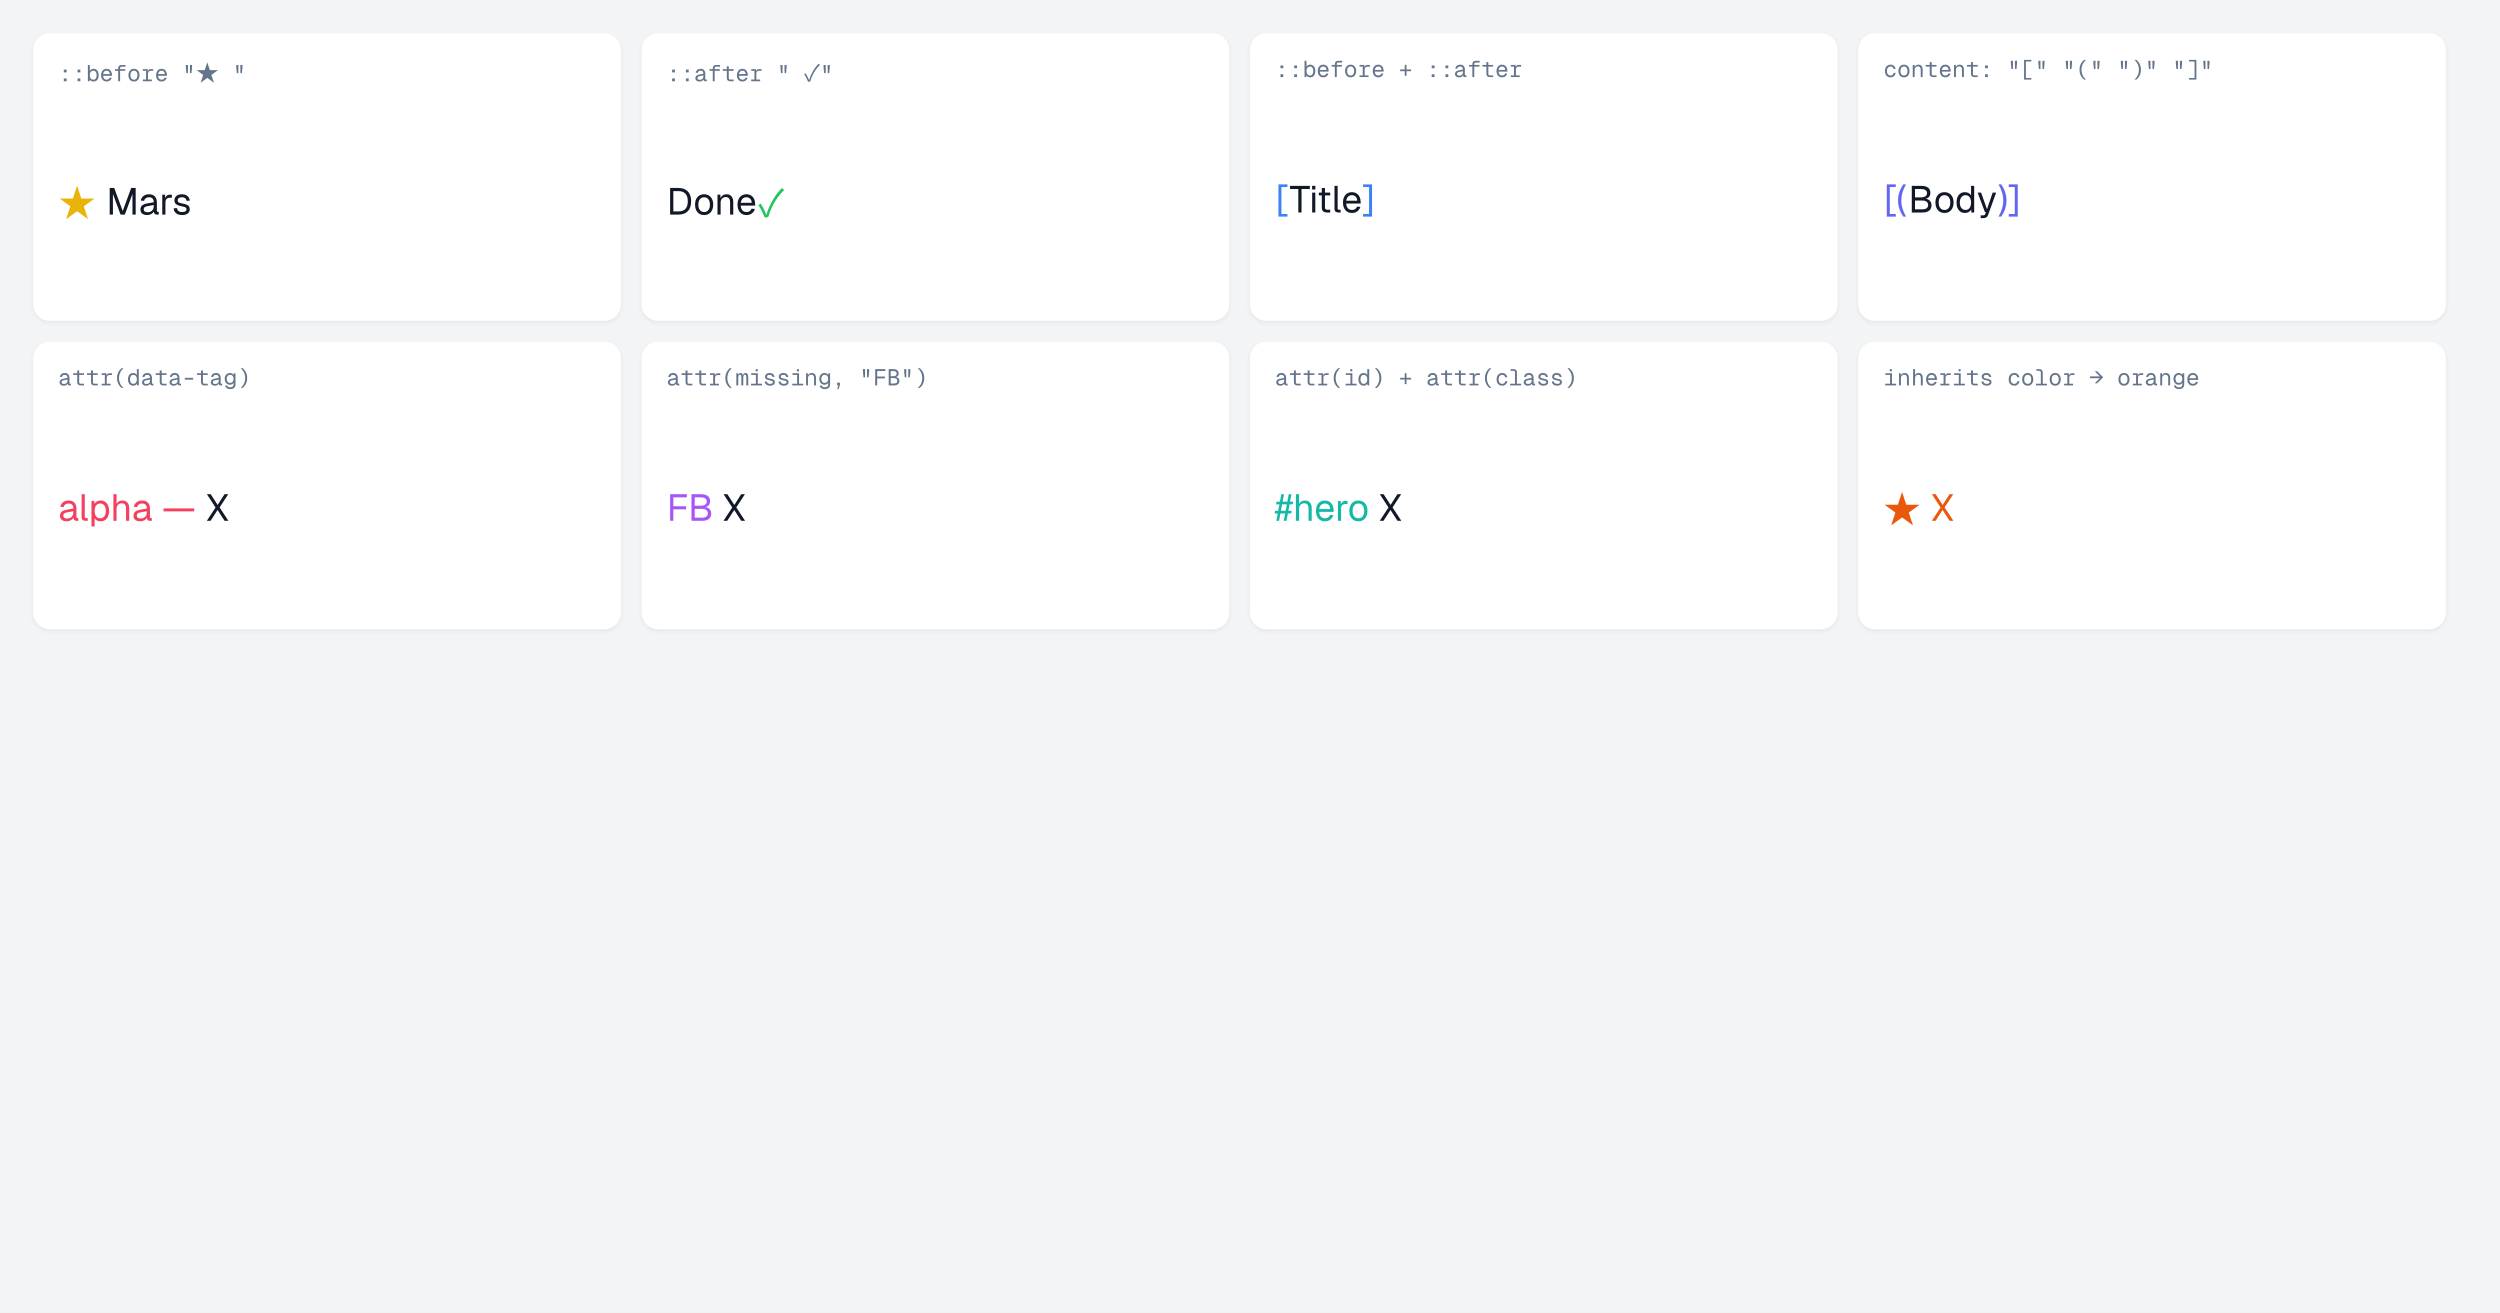
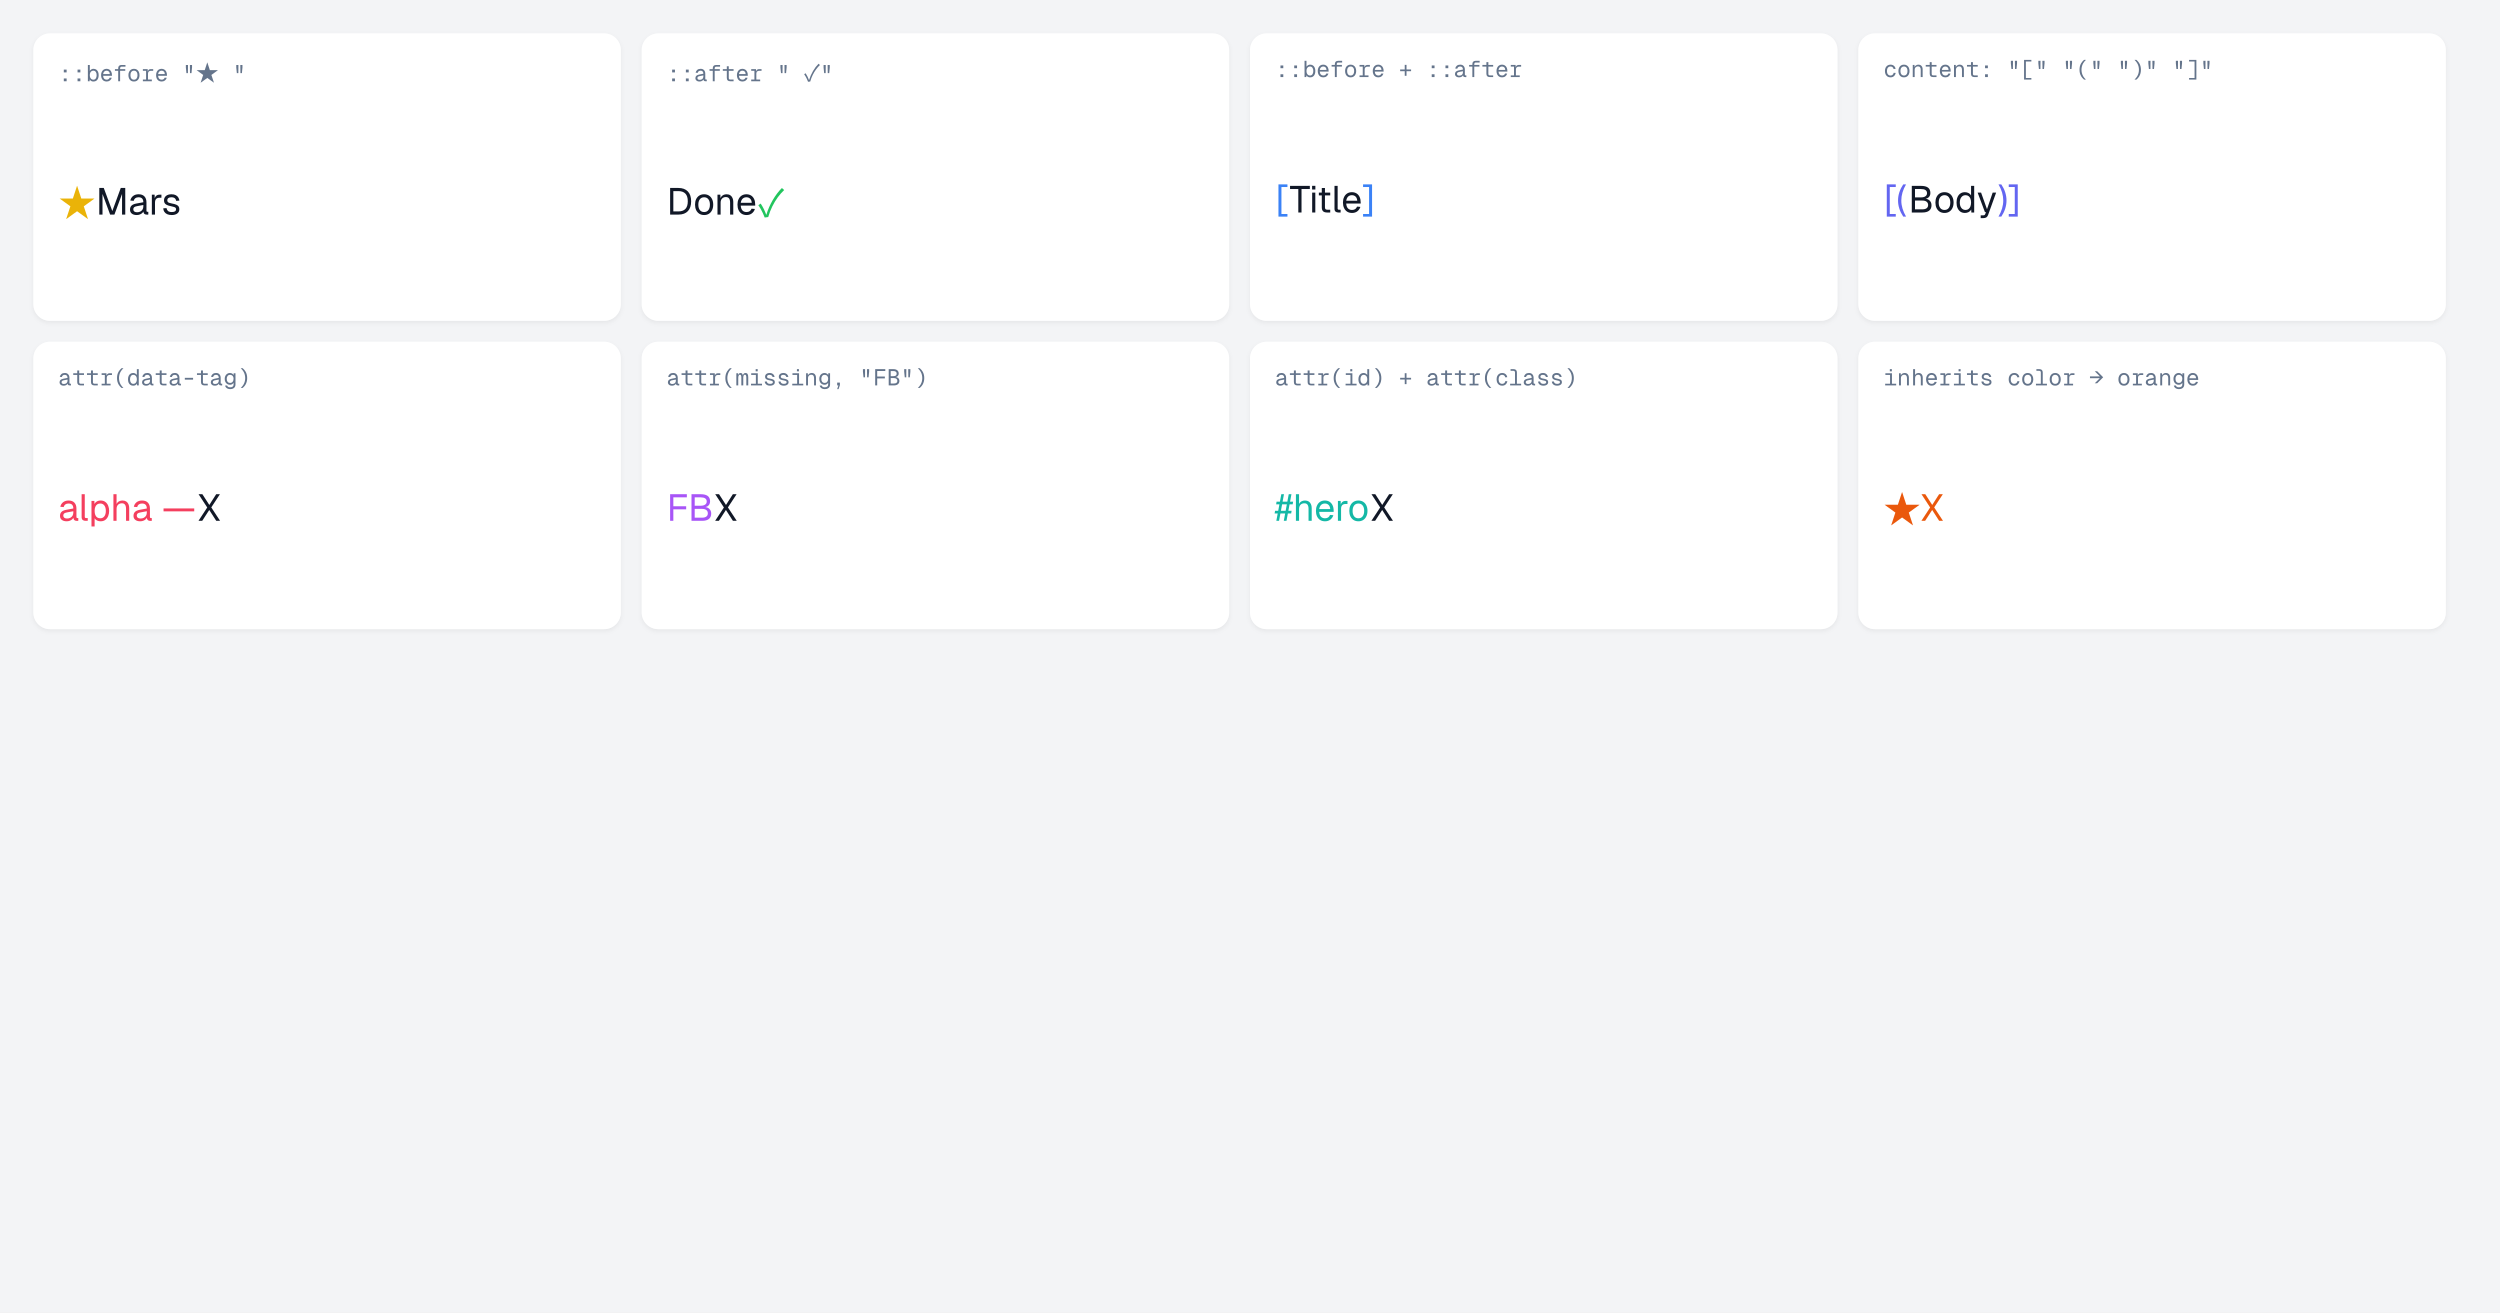
<svg xmlns="http://www.w3.org/2000/svg" width="1200" height="630" viewBox="0 0 1200 630">
  <rect x="0" y="0" width="1200" height="630" fill="#f3f4f6" />
  <clipPath id="cp0">
    <path d="M-1000000-1000000H1000000V1000000H-1000000ZM24 16h266c4.42 0 8 3.58 8 8v122c0 4.42-3.58 8-8 8h-266c-4.42 0-8-3.58-8-8v-122c0-4.42 3.58-8 8-8Z" clip-rule="evenodd" />
  </clipPath>
  <g clip-path="url(#cp0)">
    <filter id="bl1">
      <feGaussianBlur stdDeviation="1" />
    </filter>
    <g filter="url(#bl1)">
      <path d="M24 17h266c4.42 0 8 3.58 8 8v122c0 4.42-3.58 8-8 8h-266c-4.42 0-8-3.58-8-8v-122c0-4.42 3.58-8 8-8Z" fill="#000" fill-opacity=".051" />
    </g>
  </g>
  <path d="M24 16h266c4.42 0 8 3.58 8 8v122c0 4.42-3.58 8-8 8h-266c-4.42 0-8-3.58-8-8v-122c0-4.42 3.58-8 8-8Z" fill="#fff" />
  <g fill="#64748b">
    <use href="#g0" x="28" y="39" />
    <use href="#g0" x="34.6" y="39" />
    <use href="#g1" x="41.2" y="39" />
    <use href="#g2" x="47.8" y="39" />
    <use href="#g3" x="54.4" y="39" />
    <use href="#g4" x="61" y="39" />
    <use href="#g5" x="67.6" y="39" />
    <use href="#g2" x="74.2" y="39" />
    <use href="#g6" x="87.4" y="39" />
  </g>
  <use href="#g7" x="94" y="39" fill="#64748b" />
  <use href="#g6" x="111.6" y="39" fill="#64748b" />
  <use href="#g8" x="28" y="104" fill="#eab308" />
  <g fill="#111827">
-     <use href="#g9" x="51" y="103" />
-     <use href="#g10" x="66.61" y="103" />
-     <use href="#g11" x="76.45" y="103" />
-     <use href="#g12" x="82.55" y="103" />
+     <use href="#g9" x="46" y="103" />
+     <use href="#g10" x="61.61" y="103" />
+     <use href="#g11" x="71.45" y="103" />
+     <use href="#g12" x="77.55" y="103" />
  </g>
  <clipPath id="cp2">
    <path d="M-1000000-1000000H1000000V1000000H-1000000ZM316 16h266c4.42 0 8 3.58 8 8v122c0 4.42-3.58 8-8 8h-266c-4.42 0-8-3.58-8-8v-122c0-4.42 3.58-8 8-8Z" clip-rule="evenodd" />
  </clipPath>
  <g clip-path="url(#cp2)">
    <filter id="bl3">
      <feGaussianBlur stdDeviation="1" />
    </filter>
    <g filter="url(#bl3)">
      <path d="M316 17h266c4.42 0 8 3.58 8 8v122c0 4.42-3.58 8-8 8h-266c-4.42 0-8-3.58-8-8v-122c0-4.42 3.58-8 8-8Z" fill="#000" fill-opacity=".051" />
    </g>
  </g>
  <path d="M316 16h266c4.42 0 8 3.58 8 8v122c0 4.42-3.58 8-8 8h-266c-4.42 0-8-3.58-8-8v-122c0-4.42 3.58-8 8-8Z" fill="#fff" />
  <g fill="#64748b">
    <use href="#g0" x="320" y="39" />
    <use href="#g0" x="326.6" y="39" />
    <use href="#g13" x="333.2" y="39" />
    <use href="#g3" x="339.8" y="39" />
    <use href="#g14" x="346.4" y="39" />
    <use href="#g2" x="353" y="39" />
    <use href="#g5" x="359.6" y="39" />
    <use href="#g6" x="372.8" y="39" />
  </g>
  <use href="#g15" x="386" y="39" fill="#64748b" />
  <use href="#g6" x="393.51" y="39" fill="#64748b" />
  <g fill="#111827">
    <use href="#g16" x="320" y="103" />
    <use href="#g17" x="332.82" y="103" />
    <use href="#g18" x="342.95" y="103" />
    <use href="#g19" x="353.19" y="103" />
  </g>
  <use href="#g20" x="364" y="104" fill="#22c55e" />
  <clipPath id="cp4">
    <path d="M-1000000-1000000H1000000V1000000H-1000000ZM608 16h266c4.42 0 8 3.58 8 8v122c0 4.42-3.58 8-8 8h-266c-4.42 0-8-3.58-8-8v-122c0-4.42 3.58-8 8-8Z" clip-rule="evenodd" />
  </clipPath>
  <g clip-path="url(#cp4)">
    <filter id="bl5">
      <feGaussianBlur stdDeviation="1" />
    </filter>
    <g filter="url(#bl5)">
      <path d="M608 17h266c4.42 0 8 3.58 8 8v122c0 4.42-3.58 8-8 8h-266c-4.42 0-8-3.58-8-8v-122c0-4.42 3.58-8 8-8Z" fill="#000" fill-opacity=".051" />
    </g>
  </g>
  <path d="M608 16h266c4.42 0 8 3.58 8 8v122c0 4.42-3.58 8-8 8h-266c-4.42 0-8-3.58-8-8v-122c0-4.42 3.58-8 8-8Z" fill="#fff" />
  <g fill="#64748b">
    <use href="#g0" x="612" y="37" />
    <use href="#g0" x="618.6" y="37" />
    <use href="#g1" x="625.2" y="37" />
    <use href="#g2" x="631.8" y="37" />
    <use href="#g3" x="638.4" y="37" />
    <use href="#g4" x="645" y="37" />
    <use href="#g5" x="651.6" y="37" />
    <use href="#g2" x="658.2" y="37" />
    <use href="#g21" x="671.4" y="37" />
    <use href="#g0" x="684.6" y="37" />
    <use href="#g0" x="691.2" y="37" />
    <use href="#g13" x="697.8" y="37" />
    <use href="#g3" x="704.4" y="37" />
    <use href="#g14" x="711" y="37" />
    <use href="#g2" x="717.6" y="37" />
    <use href="#g5" x="724.2" y="37" />
  </g>
  <use href="#g22" x="612" y="102" fill="#3b82f6" />
  <g fill="#111827">
    <use href="#g23" x="619" y="102" />
    <use href="#g24" x="628.4" y="102" />
    <use href="#g25" x="632.07" y="102" />
    <use href="#g26" x="639.12" y="102" />
    <use href="#g19" x="643.82" y="102" />
  </g>
  <use href="#g27" x="654" y="102" fill="#3b82f6" />
  <clipPath id="cp6">
    <path d="M-1000000-1000000H1000000V1000000H-1000000ZM900 16h266c4.42 0 8 3.58 8 8v122c0 4.42-3.58 8-8 8h-266c-4.42 0-8-3.58-8-8v-122c0-4.42 3.58-8 8-8Z" clip-rule="evenodd" />
  </clipPath>
  <g clip-path="url(#cp6)">
    <filter id="bl7">
      <feGaussianBlur stdDeviation="1" />
    </filter>
    <g filter="url(#bl7)">
      <path d="M900 17h266c4.42 0 8 3.58 8 8v122c0 4.42-3.58 8-8 8h-266c-4.42 0-8-3.58-8-8v-122c0-4.42 3.58-8 8-8Z" fill="#000" fill-opacity=".051" />
    </g>
  </g>
  <path d="M900 16h266c4.42 0 8 3.58 8 8v122c0 4.42-3.58 8-8 8h-266c-4.42 0-8-3.58-8-8v-122c0-4.42 3.58-8 8-8Z" fill="#fff" />
  <g fill="#64748b">
    <use href="#g28" x="904" y="37" />
    <use href="#g4" x="910.6" y="37" />
    <use href="#g29" x="917.2" y="37" />
    <use href="#g14" x="923.8" y="37" />
    <use href="#g2" x="930.4" y="37" />
    <use href="#g29" x="937" y="37" />
    <use href="#g14" x="943.6" y="37" />
    <use href="#g0" x="950.2" y="37" />
    <use href="#g6" x="963.4" y="37" />
    <use href="#g30" x="970" y="37" />
    <use href="#g6" x="976.6" y="37" />
    <use href="#g6" x="989.8" y="37" />
    <use href="#g31" x="996.4" y="37" />
    <use href="#g6" x="1003" y="37" />
    <use href="#g6" x="1016.2" y="37" />
    <use href="#g32" x="1022.8" y="37" />
    <use href="#g6" x="1029.4" y="37" />
    <use href="#g6" x="1042.6" y="37" />
    <use href="#g33" x="1049.2" y="37" />
    <use href="#g6" x="1055.8" y="37" />
  </g>
  <use href="#g22" x="904" y="102" fill="#6366f1" />
  <use href="#g34" x="910.25" y="102" fill="#6366f1" />
  <g fill="#111827">
    <use href="#g35" x="916" y="102" />
    <use href="#g17" x="928.2" y="102" />
    <use href="#g36" x="938.34" y="102" />
    <use href="#g37" x="948.87" y="102" />
  </g>
  <use href="#g38" x="959" y="102" fill="#6366f1" />
  <use href="#g27" x="963.93" y="102" fill="#6366f1" />
  <clipPath id="cp8">
    <path d="M-1000000-1000000H1000000V1000000H-1000000ZM24 164h266c4.42 0 8 3.58 8 8v122c0 4.42-3.58 8-8 8h-266c-4.42 0-8-3.58-8-8v-122c0-4.42 3.58-8 8-8Z" clip-rule="evenodd" />
  </clipPath>
  <g clip-path="url(#cp8)">
    <filter id="bl9">
      <feGaussianBlur stdDeviation="1" />
    </filter>
    <g filter="url(#bl9)">
      <path d="M24 165h266c4.42 0 8 3.58 8 8v122c0 4.42-3.58 8-8 8h-266c-4.42 0-8-3.58-8-8v-122c0-4.42 3.58-8 8-8Z" fill="#000" fill-opacity=".051" />
    </g>
  </g>
  <path d="M24 164h266c4.42 0 8 3.58 8 8v122c0 4.42-3.58 8-8 8h-266c-4.42 0-8-3.58-8-8v-122c0-4.42 3.58-8 8-8Z" fill="#fff" />
  <g fill="#64748b">
    <use href="#g13" x="28" y="185" />
    <use href="#g14" x="34.6" y="185" />
    <use href="#g14" x="41.2" y="185" />
    <use href="#g5" x="47.8" y="185" />
    <use href="#g31" x="54.4" y="185" />
    <use href="#g39" x="61" y="185" />
    <use href="#g13" x="67.6" y="185" />
    <use href="#g14" x="74.2" y="185" />
    <use href="#g13" x="80.8" y="185" />
    <use href="#g40" x="87.4" y="185" />
    <use href="#g14" x="94" y="185" />
    <use href="#g13" x="100.6" y="185" />
    <use href="#g41" x="107.2" y="185" />
    <use href="#g32" x="113.8" y="185" />
  </g>
  <g fill="#f43f5e">
    <use href="#g10" x="28" y="250" />
    <use href="#g26" x="37.74" y="250" />
    <use href="#g42" x="42.47" y="250" />
    <use href="#g43" x="53" y="250" />
    <use href="#g10" x="63.28" y="250" />
  </g>
  <use href="#g44" x="77.7" y="250" fill="#f43f5e" />
-   <use href="#g45" x="99" y="250" fill="#111827" />
+   <use href="#g45" x="95" y="250" fill="#111827" />
  <clipPath id="cp10">
    <path d="M-1000000-1000000H1000000V1000000H-1000000ZM316 164h266c4.42 0 8 3.58 8 8v122c0 4.42-3.58 8-8 8h-266c-4.42 0-8-3.58-8-8v-122c0-4.42 3.58-8 8-8Z" clip-rule="evenodd" />
  </clipPath>
  <g clip-path="url(#cp10)">
    <filter id="bl11">
      <feGaussianBlur stdDeviation="1" />
    </filter>
    <g filter="url(#bl11)">
      <path d="M316 165h266c4.42 0 8 3.58 8 8v122c0 4.42-3.58 8-8 8h-266c-4.42 0-8-3.58-8-8v-122c0-4.42 3.58-8 8-8Z" fill="#000" fill-opacity=".051" />
    </g>
  </g>
  <path d="M316 164h266c4.42 0 8 3.58 8 8v122c0 4.42-3.58 8-8 8h-266c-4.42 0-8-3.58-8-8v-122c0-4.42 3.58-8 8-8Z" fill="#fff" />
  <g fill="#64748b">
    <use href="#g13" x="320" y="185" />
    <use href="#g14" x="326.6" y="185" />
    <use href="#g14" x="333.2" y="185" />
    <use href="#g5" x="339.8" y="185" />
    <use href="#g31" x="346.4" y="185" />
    <use href="#g46" x="353" y="185" />
    <use href="#g47" x="359.6" y="185" />
    <use href="#g48" x="366.2" y="185" />
    <use href="#g48" x="372.8" y="185" />
    <use href="#g47" x="379.4" y="185" />
    <use href="#g29" x="386" y="185" />
    <use href="#g41" x="392.6" y="185" />
    <use href="#g49" x="399.2" y="185" />
    <use href="#g6" x="412.4" y="185" />
    <use href="#g50" x="419" y="185" />
    <use href="#g51" x="425.6" y="185" />
    <use href="#g6" x="432.2" y="185" />
    <use href="#g32" x="438.8" y="185" />
  </g>
  <g fill="#a855f7">
    <use href="#g52" x="320" y="250" />
    <use href="#g35" x="330.26" y="250" />
  </g>
-   <use href="#g45" x="347" y="250" fill="#111827" />
+   <use href="#g45" x="343" y="250" fill="#111827" />
  <clipPath id="cp12">
    <path d="M-1000000-1000000H1000000V1000000H-1000000ZM608 164h266c4.42 0 8 3.58 8 8v122c0 4.42-3.58 8-8 8h-266c-4.42 0-8-3.58-8-8v-122c0-4.42 3.58-8 8-8Z" clip-rule="evenodd" />
  </clipPath>
  <g clip-path="url(#cp12)">
    <filter id="bl13">
      <feGaussianBlur stdDeviation="1" />
    </filter>
    <g filter="url(#bl13)">
      <path d="M608 165h266c4.42 0 8 3.58 8 8v122c0 4.42-3.58 8-8 8h-266c-4.42 0-8-3.58-8-8v-122c0-4.42 3.58-8 8-8Z" fill="#000" fill-opacity=".051" />
    </g>
  </g>
  <path d="M608 164h266c4.42 0 8 3.58 8 8v122c0 4.42-3.58 8-8 8h-266c-4.42 0-8-3.58-8-8v-122c0-4.42 3.58-8 8-8Z" fill="#fff" />
  <g fill="#64748b">
    <use href="#g13" x="612" y="185" />
    <use href="#g14" x="618.6" y="185" />
    <use href="#g14" x="625.2" y="185" />
    <use href="#g5" x="631.8" y="185" />
    <use href="#g31" x="638.4" y="185" />
    <use href="#g47" x="645" y="185" />
    <use href="#g39" x="651.6" y="185" />
    <use href="#g32" x="658.2" y="185" />
    <use href="#g21" x="671.4" y="185" />
    <use href="#g13" x="684.6" y="185" />
    <use href="#g14" x="691.2" y="185" />
    <use href="#g14" x="697.8" y="185" />
    <use href="#g5" x="704.4" y="185" />
    <use href="#g31" x="711" y="185" />
    <use href="#g28" x="717.6" y="185" />
    <use href="#g53" x="724.2" y="185" />
    <use href="#g13" x="730.8" y="185" />
    <use href="#g48" x="737.4" y="185" />
    <use href="#g48" x="744" y="185" />
    <use href="#g32" x="750.6" y="185" />
  </g>
  <use href="#g54" x="612" y="250" fill="#14b8a6" />
  <g fill="#14b8a6">
    <use href="#g43" x="620.6" y="250" />
    <use href="#g19" x="630.85" y="250" />
    <use href="#g11" x="640.76" y="250" />
    <use href="#g17" x="646.87" y="250" />
  </g>
-   <use href="#g45" x="662" y="250" fill="#111827" />
+   <use href="#g45" x="658" y="250" fill="#111827" />
  <clipPath id="cp14">
    <path d="M-1000000-1000000H1000000V1000000H-1000000ZM900 164h266c4.42 0 8 3.58 8 8v122c0 4.42-3.58 8-8 8h-266c-4.42 0-8-3.58-8-8v-122c0-4.42 3.58-8 8-8Z" clip-rule="evenodd" />
  </clipPath>
  <g clip-path="url(#cp14)">
    <filter id="bl15">
      <feGaussianBlur stdDeviation="1" />
    </filter>
    <g filter="url(#bl15)">
      <path d="M900 165h266c4.42 0 8 3.58 8 8v122c0 4.42-3.58 8-8 8h-266c-4.42 0-8-3.58-8-8v-122c0-4.42 3.58-8 8-8Z" fill="#000" fill-opacity=".051" />
    </g>
  </g>
  <path d="M900 164h266c4.42 0 8 3.58 8 8v122c0 4.42-3.58 8-8 8h-266c-4.42 0-8-3.58-8-8v-122c0-4.42 3.58-8 8-8Z" fill="#fff" />
  <g fill="#64748b">
    <use href="#g47" x="904" y="185" />
    <use href="#g29" x="910.6" y="185" />
    <use href="#g55" x="917.2" y="185" />
    <use href="#g2" x="923.8" y="185" />
    <use href="#g5" x="930.4" y="185" />
    <use href="#g47" x="937" y="185" />
    <use href="#g14" x="943.6" y="185" />
    <use href="#g48" x="950.2" y="185" />
    <use href="#g28" x="963.4" y="185" />
    <use href="#g4" x="970" y="185" />
    <use href="#g53" x="976.6" y="185" />
    <use href="#g4" x="983.2" y="185" />
    <use href="#g5" x="989.8" y="185" />
    <use href="#g56" x="1003" y="185" />
    <use href="#g4" x="1016.2" y="185" />
    <use href="#g5" x="1022.8" y="185" />
    <use href="#g13" x="1029.4" y="185" />
    <use href="#g29" x="1036" y="185" />
    <use href="#g41" x="1042.6" y="185" />
    <use href="#g2" x="1049.2" y="185" />
  </g>
  <use href="#g8" x="904" y="251" fill="#ea580c" />
-   <use href="#g45" x="927" y="250" fill="#ea580c" />
+   <use href="#g45" x="922" y="250" fill="#ea580c" />
  <defs>
    <path id="g0" d="M2.63 0l-.01-1.34h1.36v1.34Zm-.01-4.25.01-1.34h1.35v1.34Z" />
    <path id="g1" d="M3.66.13q-.46 0-.85-.15-.37-.15-.65-.45t-.43-.69l.14-.15-.04 1.31h-.85v-7.81h.93v3.23l-.1-.23q.1-.27.36-.53t.64-.44q.39-.19.85-.19.78 0 1.34.38t.86 1.06.3 1.61-.3 1.62-.86 1.07q-.56.36-1.34.36Zm-.05-.88q.73 0 1.16-.58.42-.58.42-1.59t-.42-1.58-1.15-.58q-.53 0-.92.27-.37.25-.59.73-.2.49-.2 1.16t.2 1.15q.22.49.59.75t.91.27Z" />
    <path id="g2" d="M3.41.13q-.83 0-1.44-.36-.6-.38-.92-1.07-.33-.68-.33-1.62 0-.92.33-1.6t.9-1.06q.6-.39 1.41-.39.75 0 1.33.36.59.36.92 1.05.33.67.33 1.65v.29l-4.25-.01q.06.94.5 1.41.45.47 1.22.47.56 0 .92-.27.37-.26.51-.71l1 .07q-.23.79-.87 1.29t-1.56.5Zm-1.72-3.57h3.23q-.06-.86-.5-1.25-.42-.39-1.06-.39-.67 0-1.11.42-.44.41-.56 1.22Z" />
    <path id="g3" d="M2.33 0v-6.2q0-.78.4-1.19.41-.42 1.22-.42h1.88v.81h-1.88q-.33 0-.51.22t-.19.58v6.2Zm-1.56-5.02v-.81h4.95v.81Z" />
    <path id="g4" d="M3.3.13q-.8 0-1.41-.36-.59-.38-.92-1.07t-.33-1.62.33-1.61.92-1.06q.61-.38 1.41-.38t1.4.38.93 1.06.34 1.61q0 .94-.34 1.62-.33.69-.93 1.07-.59.36-1.4.36Zm0-.88q.81 0 1.25-.58t.45-1.59-.45-1.58q-.44-.58-1.25-.58-.8 0-1.25.58t-.44 1.58q0 1.01.44 1.59.45.58 1.25.58Z" />
    <path id="g5" d="M.98 0v-.81h1.97l-.43.44v-5.1l.43.45h-1.97v-.81h2.3l.08 1.56-.08-.06q.08-.76.45-1.12.38-.38 1-.38h1.21v.83h-1.19q-.42 0-.72.17t-.45.5-.14.81v3.15l-.46-.44h2.3v.81Z" />
    <path id="g6" d="M3.8-3.89l-.05-3.92h1.03v1.22l-.26 2.7Zm-1.72 0-.27-2.7v-1.22h1.03l-.03 3.92Z" />
    <path id="g7" d="M10.58-5.33v.03l-3.11 2.27 1.22 3.72h-.03l-3.16-2.28-3.16 2.28h-.03l1.22-3.72-3.11-2.27v-.03h3.85l1.21-3.7h.04l1.21 3.7Z" />
    <path id="g8" d="M17.31-8.72v.06l-5.09 3.69 2 6.08-.05.03-5.17-3.75-5.17 3.75-.05-.03 2-6.08-5.09-3.69v-.06h6.29l1.99-6.06h.06l1.99 6.06Z" />
    <path id="g9" d="M1.66 0v-12.78h2.15l4.1 11.09 4.06-11.09h2.15l.01 12.78h-1.55v-9.91l-3.66 9.91h-2.06l-3.66-9.91v9.91Z" />
    <path id="g10" d="M4.02.22q-1.49 0-2.36-.69t-.86-1.91q0-1.21.72-1.92.71-.7 2.28-1l3.39-.62q0-1.2-.58-1.8-.56-.59-1.7-.59-.99 0-1.57.44t-.78 1.26l-1.61-.12q.27-1.35 1.3-2.18 1.05-.84 2.66-.84 1.84 0 2.81 1.03t.97 2.85v3.95q0 .31.11.45.12.14.4.14h.38v1.33q-.08.02-.24.02-.15.01-.34.01-.64 0-1.05-.2t-.59-.64q-.17-.46-.17-1.17l.17.04q-.13.61-.61 1.11-.48.49-1.2.77t-1.53.28Zm.14-1.33q.95 0 1.62-.37.69-.38 1.05-1 .36-.65.36-1.44v-.69l-3.1.58q-.98.17-1.36.55-.36.37-.36.96.01.66.47 1.04.49.37 1.32.37Z" />
    <path id="g11" d="M1.44 0v-9.55h1.33l.07 2.43-.14-.07q.17-1.22.78-1.78.61-.58 1.61-.58h.94v1.46h-.92q-.72 0-1.2.26t-.72.77-.24 1.29v5.77Z" />
    <path id="g12" d="M4.91.22q-1.32 0-2.21-.41t-1.37-1.14-.53-1.67l1.58-.11q.14.86.7 1.38.58.51 1.83.51.98 0 1.51-.31.53-.33.53-1.03 0-.38-.17-.63t-.69-.43q-.5-.19-1.47-.38-1.32-.25-2.09-.63-.75-.37-1.06-.9-.3-.55-.3-1.31 0-1.28.94-2.1.95-.81 2.67-.81 1.27 0 2.06.44.82.44 1.22 1.14.42.7.5 1.47l-1.58.11q-.03-.44-.26-.83-.24-.41-.7-.64-.47-.25-1.27-.25-1.03 0-1.52.39t-.48 1.01q0 .47.19.77t.67.48q.48.19 1.3.33 1.4.24 2.2.6t1.11.89.31 1.28q0 1.33-1.01 2.06-1.02.72-2.61.72Z" />
    <path id="g13" d="M2.53.13q-.55 0-1-.19-.44-.21-.69-.57t-.25-.82q0-.75.44-1.16.45-.42 1.41-.61l1.97-.39q0-.75-.35-1.11-.33-.36-.95-.36-.61 0-.95.27t-.47.78l-.99-.08q.18-.83.78-1.34.63-.52 1.63-.52 1.05 0 1.62.64.6.63.6 1.74v2.42q0 .2.08.28.09.08.26.08h.38v.81q-.07.02-.21.02t-.28 0q-.37 0-.64-.11-.25-.13-.39-.39-.12-.29-.12-.71h.17q-.08.38-.38.69-.28.3-.73.47-.44.16-.94.16Zm.1-.82q.59 0 .98-.2t.59-.56q.21-.38.21-.86v-.5l-1.78.34q-.6.11-.83.35-.24.21-.24.57 0 .41.28.64t.79.22Z" />
    <path id="g14" d="M4.16 0q-.85 0-1.27-.39-.42-.41-.42-1.22v-5.58h.94v5.58q0 .41.17.61.19.19.58.19h1.56v.81Zm-3.61-5.02v-.81h5.17v.81Z" />
    <path id="g15" d="M1.86.25q-.25-.67-.53-1.3t-.61-1.2-.72-1.13l.69-.46q.51.76.92 1.61.42.82.7 1.65h.05q.33-1.11.8-2.19.48-1.09 1.07-2.11t1.27-1.92q.69-.89 1.41-1.61l.65.61q-.97.91-1.86 2.13-.89 1.2-1.61 2.67t-1.18 3.13Z" />
    <path id="g16" d="M1.66 0v-12.78h3.95q2.95 0 4.55 1.67 1.59 1.66 1.59 4.73t-1.56 4.72-4.47 1.66Zm1.54-1.52h2.41q2.25 0 3.39-1.2 1.14-1.22 1.14-3.66 0-2.46-1.14-3.67t-3.39-1.22h-2.41Z" />
    <path id="g17" d="M5.17.22q-1.31 0-2.31-.61-.98-.63-1.53-1.75-.53-1.13-.53-2.63 0-1.53.53-2.64.54-1.12 1.53-1.73t2.31-.61 2.28.61q.99.61 1.52 1.73.55 1.11.55 2.64 0 1.5-.55 2.63-.53 1.12-1.52 1.75-.97.61-2.28.61Zm0-1.44q1.31 0 2.03-.94.74-.95.74-2.61t-.74-2.59q-.72-.95-2.03-.95t-2.06.95q-.73.94-.73 2.59-.01 1.66.73 2.61t2.06.94Z" />
    <path id="g18" d="M1.44 0v-9.55h1.39l.05 2.44-.18-.16q.17-.86.63-1.4t1.09-.81q.64-.27 1.38-.27 1.09 0 1.79.48.72.49 1.07 1.32.36.81.36 1.81v6.14h-1.52v-5.7q0-.89-.2-1.49t-.66-.92-1.17-.31q-1.09 0-1.81.7-.71.69-.71 2.02v5.7Z" />
    <path id="g19" d="M5.17.22q-1.36 0-2.34-.61-.97-.63-1.5-1.75t-.53-2.63.53-2.62q.53-1.13 1.48-1.74.97-.62 2.28-.62 1.25 0 2.21.58.95.58 1.48 1.7t.53 2.72v.45h-6.94q.1 1.53.82 2.32.73.76 1.98.76.94 0 1.53-.44.61-.45.85-1.17l1.61.13q-.38 1.28-1.44 2.11-1.05.81-2.55.81Zm-2.8-5.86h5.29q-.11-1.38-.82-2.02-.68-.65-1.75-.65-1.09 0-1.81.67-.7.67-.91 2Z" />
    <path id="g20" d="M3.05.41q-.41-1.11-.88-2.11-.45-1.02-1-1.97-.53-.95-1.17-1.85l1.13-.76q.82 1.23 1.5 2.61t1.15 2.72h.08q.53-1.8 1.31-3.58t1.75-3.45q.99-1.68 2.1-3.15t2.29-2.62l1.08.98q-1.59 1.49-3.05 3.47-1.45 1.99-2.64 4.39t-1.95 5.1Z" />
    <path id="g21" d="M.67-2.81v-.86h5.25v.86Zm2.21 2.2-.01-5.27.86.01v5.26Z" />
    <path id="g22" d="M5.97 1.98h-4.31v-15.48h4.31v1.27h-2.88v12.95h2.88Z" />
    <path id="g23" d="M4.19 0v-11.27h-3.97v-1.51h9.5v1.51h-3.99v11.27Z" />
    <path id="g24" d="M1.44 0v-9.55h1.51v9.55Zm-.03-11.03v-1.77h1.57v1.77Z" />
    <path id="g25" d="M4.94 0q-1.3 0-1.92-.59t-.63-1.86v-9.32h1.52v9.29q0 .64.28.9.29.25.89.25h1.36v1.33Zm-3.96-8.2v-1.35h5.46v1.35Z" />
    <path id="g26" d="M3.31 0q-.83 0-1.36-.42-.51-.44-.51-1.38v-10.98h1.51v10.86q0 .28.16.44t.44.15h.83l-.01 1.33Z" />
    <path id="g27" d="M.27 1.98v-1.26h2.89v-12.95h-2.89v-1.27h4.32v15.48Z" />
    <path id="g28" d="M3.45.13q-.81 0-1.42-.36-.59-.38-.94-1.07-.32-.68-.32-1.62 0-.92.32-1.6.35-.68.94-1.06.61-.39 1.42-.39.66 0 1.16.25.5.24.83.69.34.44.45 1.09l-.97.07q-.12-.58-.51-.9-.39-.31-.96-.31-.79 0-1.26.58-.46.58-.46 1.58 0 1.01.46 1.59t1.26.58q.57 0 .97-.33.42-.33.55-.98l.97.06q-.13.64-.47 1.13-.33.48-.84.75-.52.25-1.18.25Z" />
    <path id="g29" d="M.92 0v-5.83h.85l.03 1.49-.11-.1q.11-.53.4-.86.3-.32.71-.5.4-.17.86-.17.67 0 1.11.3t.67.81.23 1.11v3.75h-.92v-3.48q0-.82-.33-1.24-.31-.42-.97-.42-.45 0-.81.19t-.58.56q-.22.36-.22.91v3.48Z" />
    <path id="g30" d="M5.06 1.2h-3.51v-9.45h3.51v.77h-2.64v7.92h2.64Z" />
    <path id="g31" d="M3.92 1.2q-.86-.75-1.33-1.53-.46-.79-.65-1.59-.17-.8-.17-1.6t.17-1.61q.18-.79.65-1.57t1.33-1.55h.92q-.82.78-1.29 1.58-.46.78-.64 1.58-.19.78-.19 1.57t.19 1.58.64 1.58q.47.78 1.29 1.56Z" />
    <path id="g32" d="M2.69 1.2h-.92q.81-.78 1.28-1.56.47-.8.65-1.58.19-.79.19-1.58t-.19-1.57q-.18-.8-.65-1.58-.47-.8-1.28-1.58h.92q.86.77 1.33 1.55t.64 1.57q.18.8.18 1.61t-.18 1.6-.64 1.59q-.47.78-1.33 1.53Z" />
    <path id="g33" d="M1.55 1.2v-.76h2.64v-7.92h-2.64v-.77h3.51v9.45Z" />
    <path id="g34" d="M3.31 1.98q-2.5-3.76-2.5-7.75 0-3.98 2.5-7.73h1.35q-2.28 3.89-2.28 7.73-.01 1.94.57 3.88.58 1.92 1.71 3.87Z" />
    <path id="g35" d="M1.66 0v-12.78h4.39q2.26 0 3.39.83t1.14 2.61q0 .82-.36 1.47-.36.62-1.03.98-.66.34-1.58.34l-.02-.11q1.64 0 2.58.88.95.87.95 2.26.01 1.75-1.14 2.65-1.12.87-3.21.87Zm1.54-1.52h3.57q1.31 0 2.01-.53.72-.54.72-1.54 0-1.02-.72-1.58-.7-.56-2.01-.56h-3.57Zm0-5.73h2.85q1.4 0 2.15-.53.77-.53.77-1.49 0-1.01-.74-1.5-.73-.5-2.18-.5h-2.85Z" />
    <path id="g36" d="M4.83.22q-1.25 0-2.16-.61-.9-.63-1.39-1.74t-.48-2.64q0-1.53.48-2.64.49-1.12 1.39-1.73t2.16-.61q.95 0 1.73.41.8.39 1.21 1.14v-4.58h1.5v12.78h-1.36l-.07-1.44q-.39.77-1.2 1.22-.81.44-1.81.44Zm.3-1.44q.84 0 1.42-.44.59-.43.9-1.23t.32-1.88q0-1.12-.32-1.9-.31-.8-.9-1.22t-1.43-.42q-1.24 0-1.99.95-.76.94-.76 2.59t.76 2.6q.74.95 1.99.95Z" />
    <path id="g37" d="M1.86 2.7v-1.33h1.09q.5 0 .74-.15t.37-.5l.35-.91h-.52l-3.5-9.36h1.66l2.84 7.97 2.72-7.97h1.66l-3.86 10.75q-.28.78-.83 1.14-.53.36-1.49.36Z" />
    <path id="g38" d="M1.63 1.98h-1.36q1.14-1.95 1.71-3.87.58-1.94.58-3.88 0-3.84-2.29-7.73h1.36q2.49 3.75 2.49 7.73t-2.49 7.75Z" />
    <path id="g39" d="M2.94.13q-.77 0-1.33-.36-.56-.38-.88-1.07-.29-.68-.29-1.62 0-.92.29-1.61.32-.69.88-1.06t1.33-.38q.47 0 .84.19.39.17.64.44.27.26.36.53l-.09.23v-3.23h.92v7.81h-.83l-.06-1.31.14.15q-.13.39-.41.69t-.67.45q-.37.15-.84.15Zm.04-.88q.54 0 .91-.27.39-.26.59-.75t.21-1.15q0-.67-.21-1.16-.2-.48-.59-.73-.37-.27-.92-.27-.72 0-1.14.58t-.42 1.58q0 1.01.42 1.59t1.15.58Z" />
    <path id="g40" d="M1.31-2.77v-.87h3.97v.87Z" />
    <path id="g41" d="M3.27 1.78q-.63 0-1.15-.22-.49-.2-.84-.59-.33-.38-.45-.88l.97-.07q.12.4.45.64.34.25 1.02.25.79 0 1.21-.33.43-.31.43-.96v-.93q-.21.45-.68.73-.46.27-1.03.27-.73 0-1.31-.36t-.91-1-.32-1.47q0-.83.31-1.45.33-.64.89-1 .58-.38 1.3-.38.61 0 1.09.3.5.28.7.76v-.92h.88v5.44q0 .67-.31 1.16t-.88.75-1.37.26Zm-.02-2.97q.75 0 1.19-.51.45-.53.47-1.44.01-.59-.19-1.03t-.59-.67-.88-.24q-.78 0-1.2.53-.42.52-.42 1.41 0 .91.43 1.44.44.51 1.19.51Z" />
    <path id="g42" d="M1.44 2.7v-12.25h1.4l.04 2.07-.22-.11q.37-1.07 1.2-1.61.84-.55 1.94-.55 1.42 0 2.32.7.91.69 1.35 1.83.45 1.14.45 2.45t-.45 2.46q-.44 1.12-1.35 1.83-.9.7-2.32.7-.74 0-1.38-.25t-1.09-.7q-.44-.46-.6-1.07l.22-.25v4.75Zm4.22-3.92q1.23 0 1.95-.94t.72-2.61-.72-2.61-1.95-.93q-.83 0-1.44.39-.59.39-.94 1.19-.33.79-.33 1.96t.32 1.97q.32.78.93 1.19.63.39 1.46.39Z" />
    <path id="g43" d="M1.44 0v-12.78h1.51v5.34l-.18-.03q.18-.8.61-1.3t1.06-.73q.64-.25 1.39-.25 1.03 0 1.73.45.72.46 1.08 1.28.38.82.38 1.88v6.14h-1.52v-5.7q0-1.39-.5-2.05-.48-.67-1.48-.67-1.16 0-1.86.7t-.71 2.03v5.69Z" />
    <path id="g44" d="M.8-4.55v-1.4h14.73v1.4Z" />
    <path id="g45" d="M.27 0l4.2-6.41-4.16-6.37h1.83l3.33 5.16 3.3-5.16h1.79l-4.15 6.34 4.23 6.44h-1.84l-3.36-5.22-3.38 5.22Z" />
    <path id="g46" d="M.44 0v-5.83h.84l.03 1.3-.11-.02q.11-.65.42-1.03.33-.39.85-.39t.8.38.34 1.11h-.11q.09-.69.44-1.08.36-.41.87-.41.71 0 1.02.49.33.48.33 1.61v3.87h-.93v-3.73q0-.79-.17-1.1-.15-.31-.51-.31-.22 0-.41.16-.17.14-.28.45-.09.31-.09.81v3.72h-.93v-3.73q0-.75-.17-1.08-.15-.33-.51-.33-.24 0-.41.16-.17.14-.28.45t-.11.81v3.72Z" />
    <path id="g47" d="M.88 0v-.81h2.34v-4.66l.45.45h-2.69v-.81h3.16v5.02h2.02v.81h-2.02-.92Zm2.24-6.75.01-1.08h.96v1.08Z" />
    <path id="g48" d="M3.41.13q-.75 0-1.32-.26-.54-.26-.86-.7-.31-.45-.36-1.01l.97-.07q.1.55.49.86t1.08.3q.65 0 1.01-.19t.36-.58q0-.25-.12-.4-.13-.17-.46-.28-.32-.13-.97-.24-.84-.15-1.32-.37-.47-.24-.68-.58-.2-.34-.2-.81 0-.5.25-.89.27-.41.75-.64.5-.24 1.22-.24t1.2.27q.5.26.78.68t.38.93l-.97.06q-.06-.3-.25-.53-.17-.25-.47-.38t-.69-.14q-.64 0-.95.25-.3.25-.3.63 0 .29.14.48.15.17.46.28.33.1.86.19.89.14 1.39.38.5.21.69.54t.2.81q0 .52-.31.9-.3.35-.83.56-.52.19-1.17.19Z" />
    <path id="g49" d="M2.64 1.78l.59-1.78h-.59v-1.34h1.31v1.23l-.65 1.89Z" />
    <path id="g50" d="M1.09 0v-7.81h4.85v.9h-4.33l.44-.45v3.09h3.68v.91h-3.68v3.36Z" />
    <path id="g51" d="M.98 0v-7.81h2.21q1.29 0 1.94.58.65.56.65 1.56 0 .48-.23.87-.22.38-.64.6t-.97.22v-.07q.68 0 1.17.24.48.22.73.64.27.42.27 1 0 1-.7 1.59-.71.58-1.94.58Zm.96-.92h1.53q.86 0 1.25-.33.41-.33.41-.92-.01-.64-.43-.99-.4-.36-1.23-.36h-1.53Zm0-3.52h1.29q.82 0 1.19-.31.38-.33.38-.91 0-.59-.38-.9-.37-.33-1.19-.33h-1.29Z" />
    <path id="g52" d="M1.66 0v-12.78h8.03v1.51h-7.25l.76-.79v5.87l-.76-.79h6.92v1.46h-6.92l.76-.78v6.3Z" />
    <path id="g53" d="M3-.33v-5.92q0-.34-.2-.55-.19-.2-.55-.2h-1.38v-.81h1.43q.81 0 1.22.42.4.41.4 1.2v5.86Zm-2.34.33v-.81h5.28v.81Z" />
    <path id="g54" d="M4.22 0l2.37-12.78h1.3l-2.37 12.78Zm-4.41-3.55.22-1.26h7.94l-.2 1.26Zm.83 3.55 2.39-12.78h1.28l-2.37 12.78Zm-.09-7.92.2-1.27h7.94l-.21 1.27Z" />
    <path id="g55" d="M1.09 0v-7.81h.94v3.26l-.12-.01q.12-.49.37-.8.27-.31.66-.45.39-.16.83-.16.64 0 1.06.28.44.28.65.78.24.5.24 1.16v3.75h-.92v-3.48q0-.85-.32-1.25-.29-.41-.9-.41-.7 0-1.13.42-.42.42-.42 1.25v3.47Z" />
    <path id="g56" d="M2.48-1.03l2.88-2.88-2.86-2.87h1.16l2.86 2.87-2.86 2.86Zm-2.29-2.44v-.86h5.78v.86Z" />
  </defs>
</svg>
